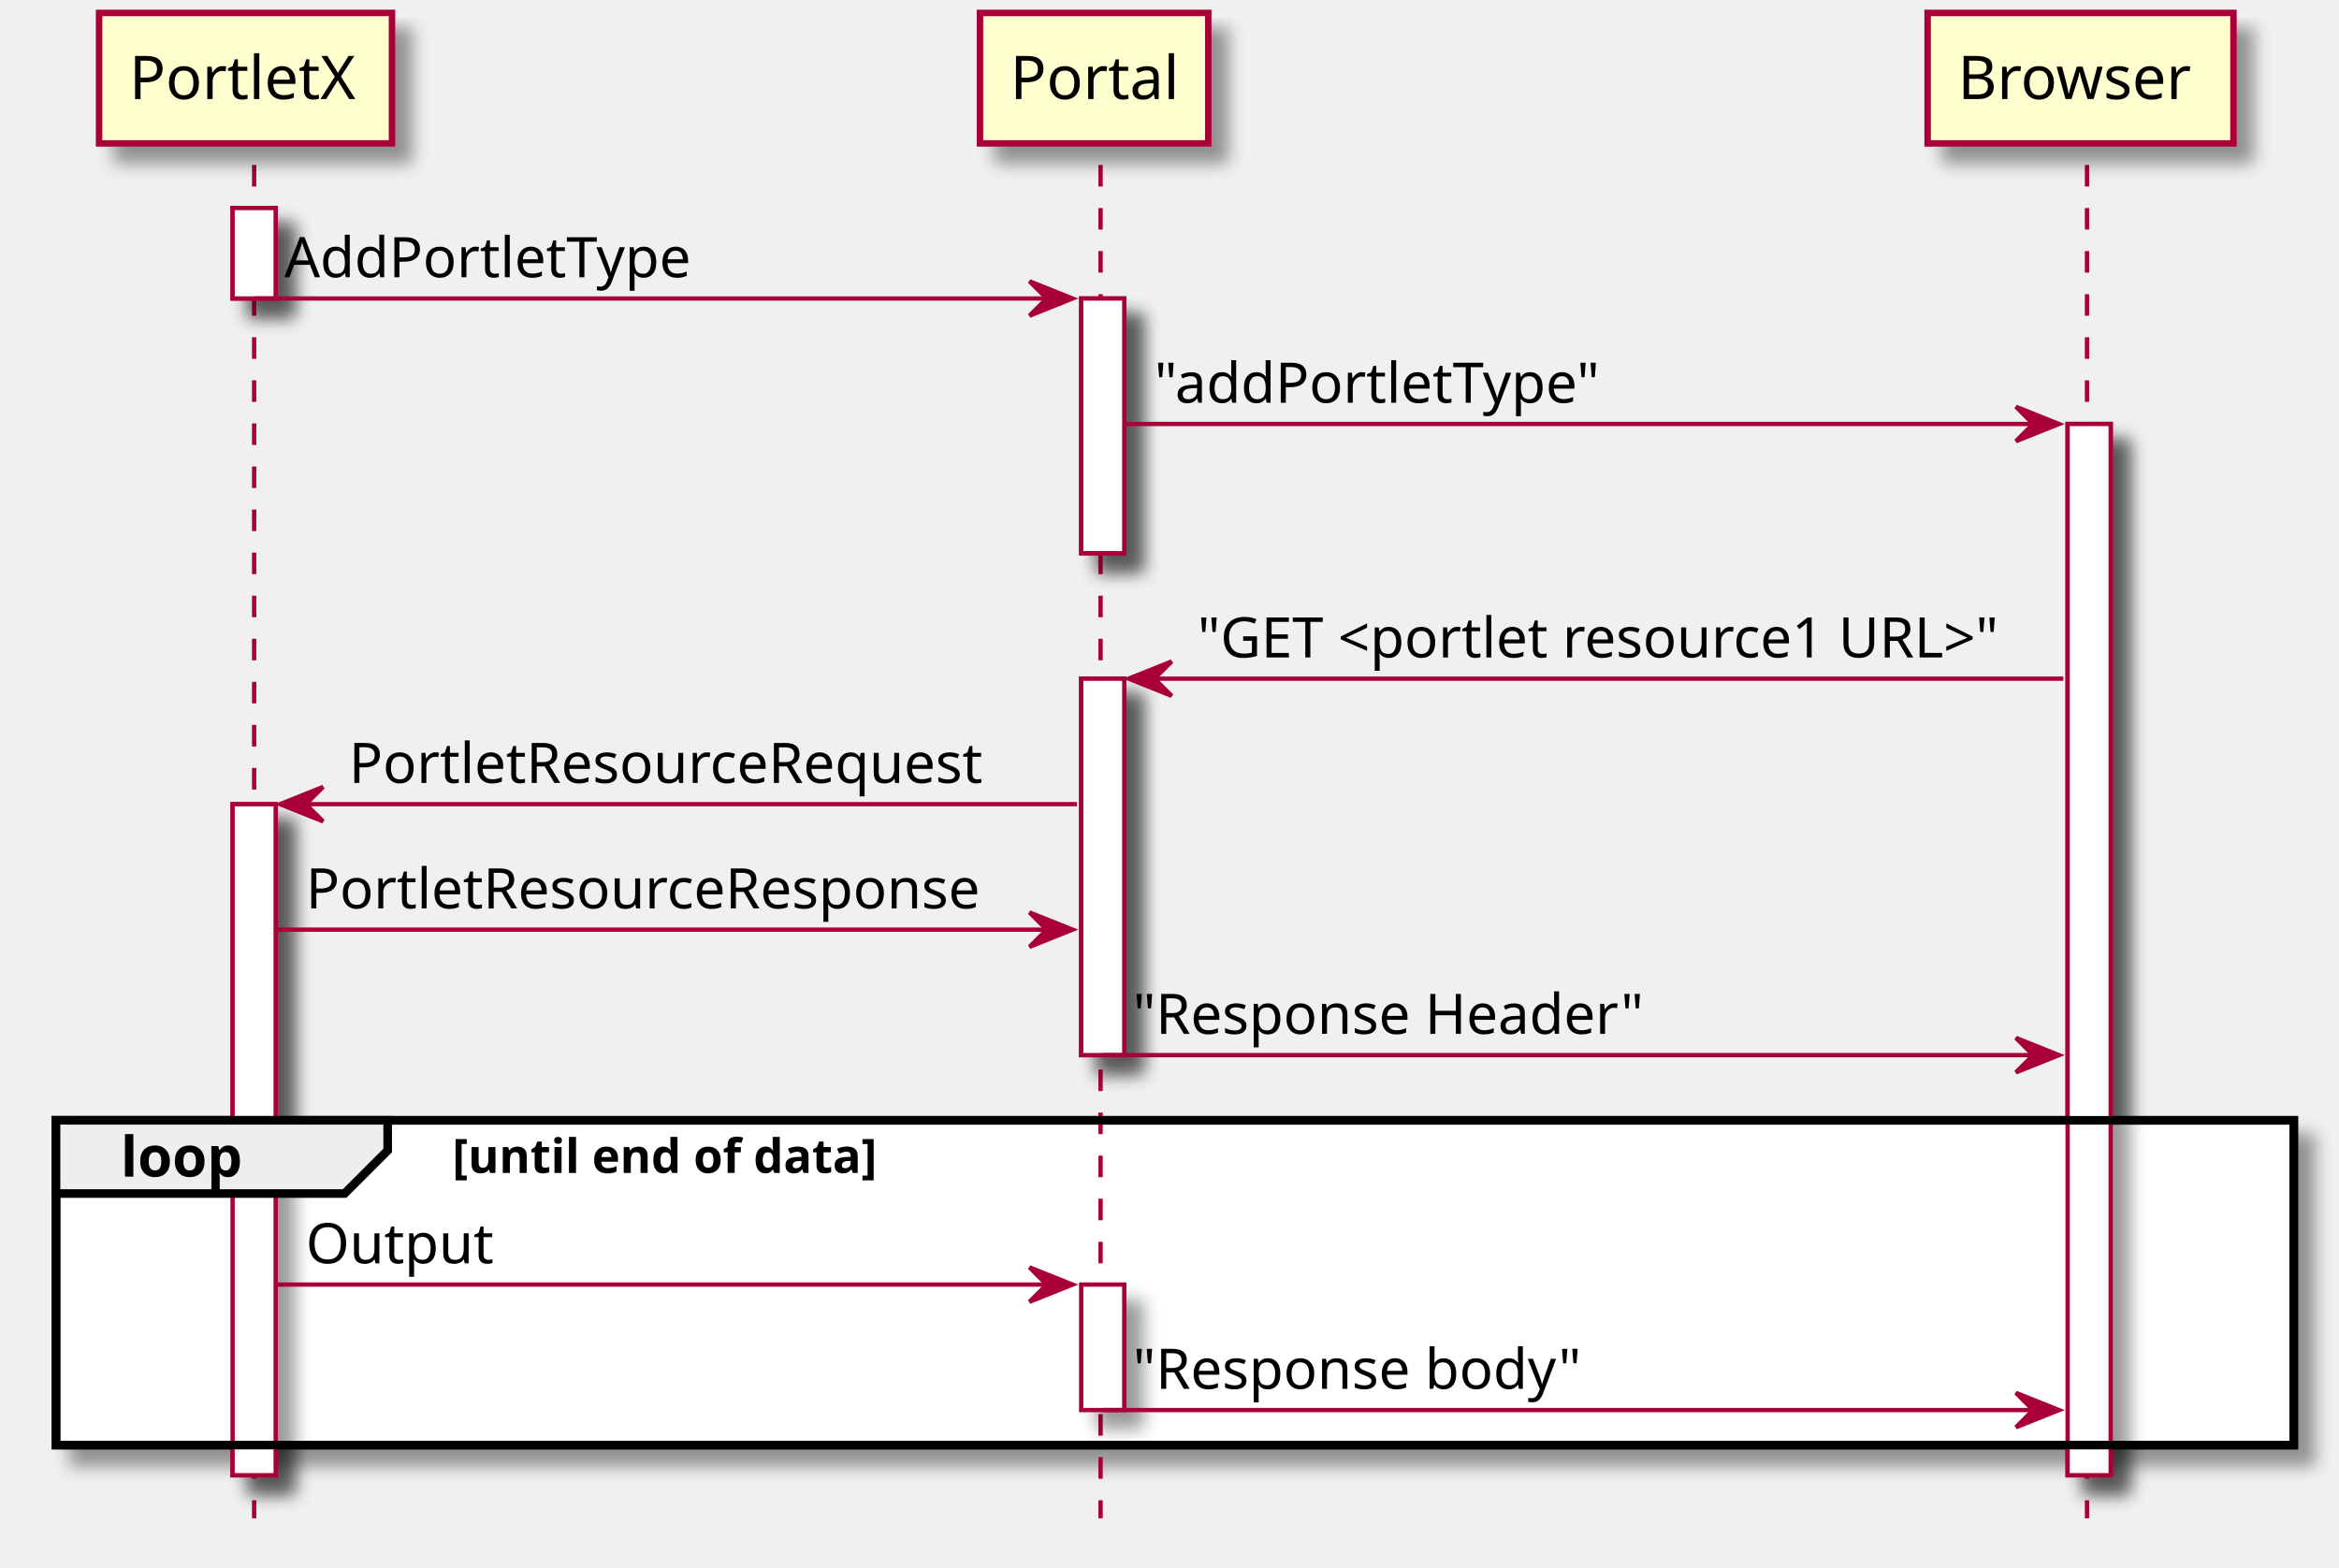
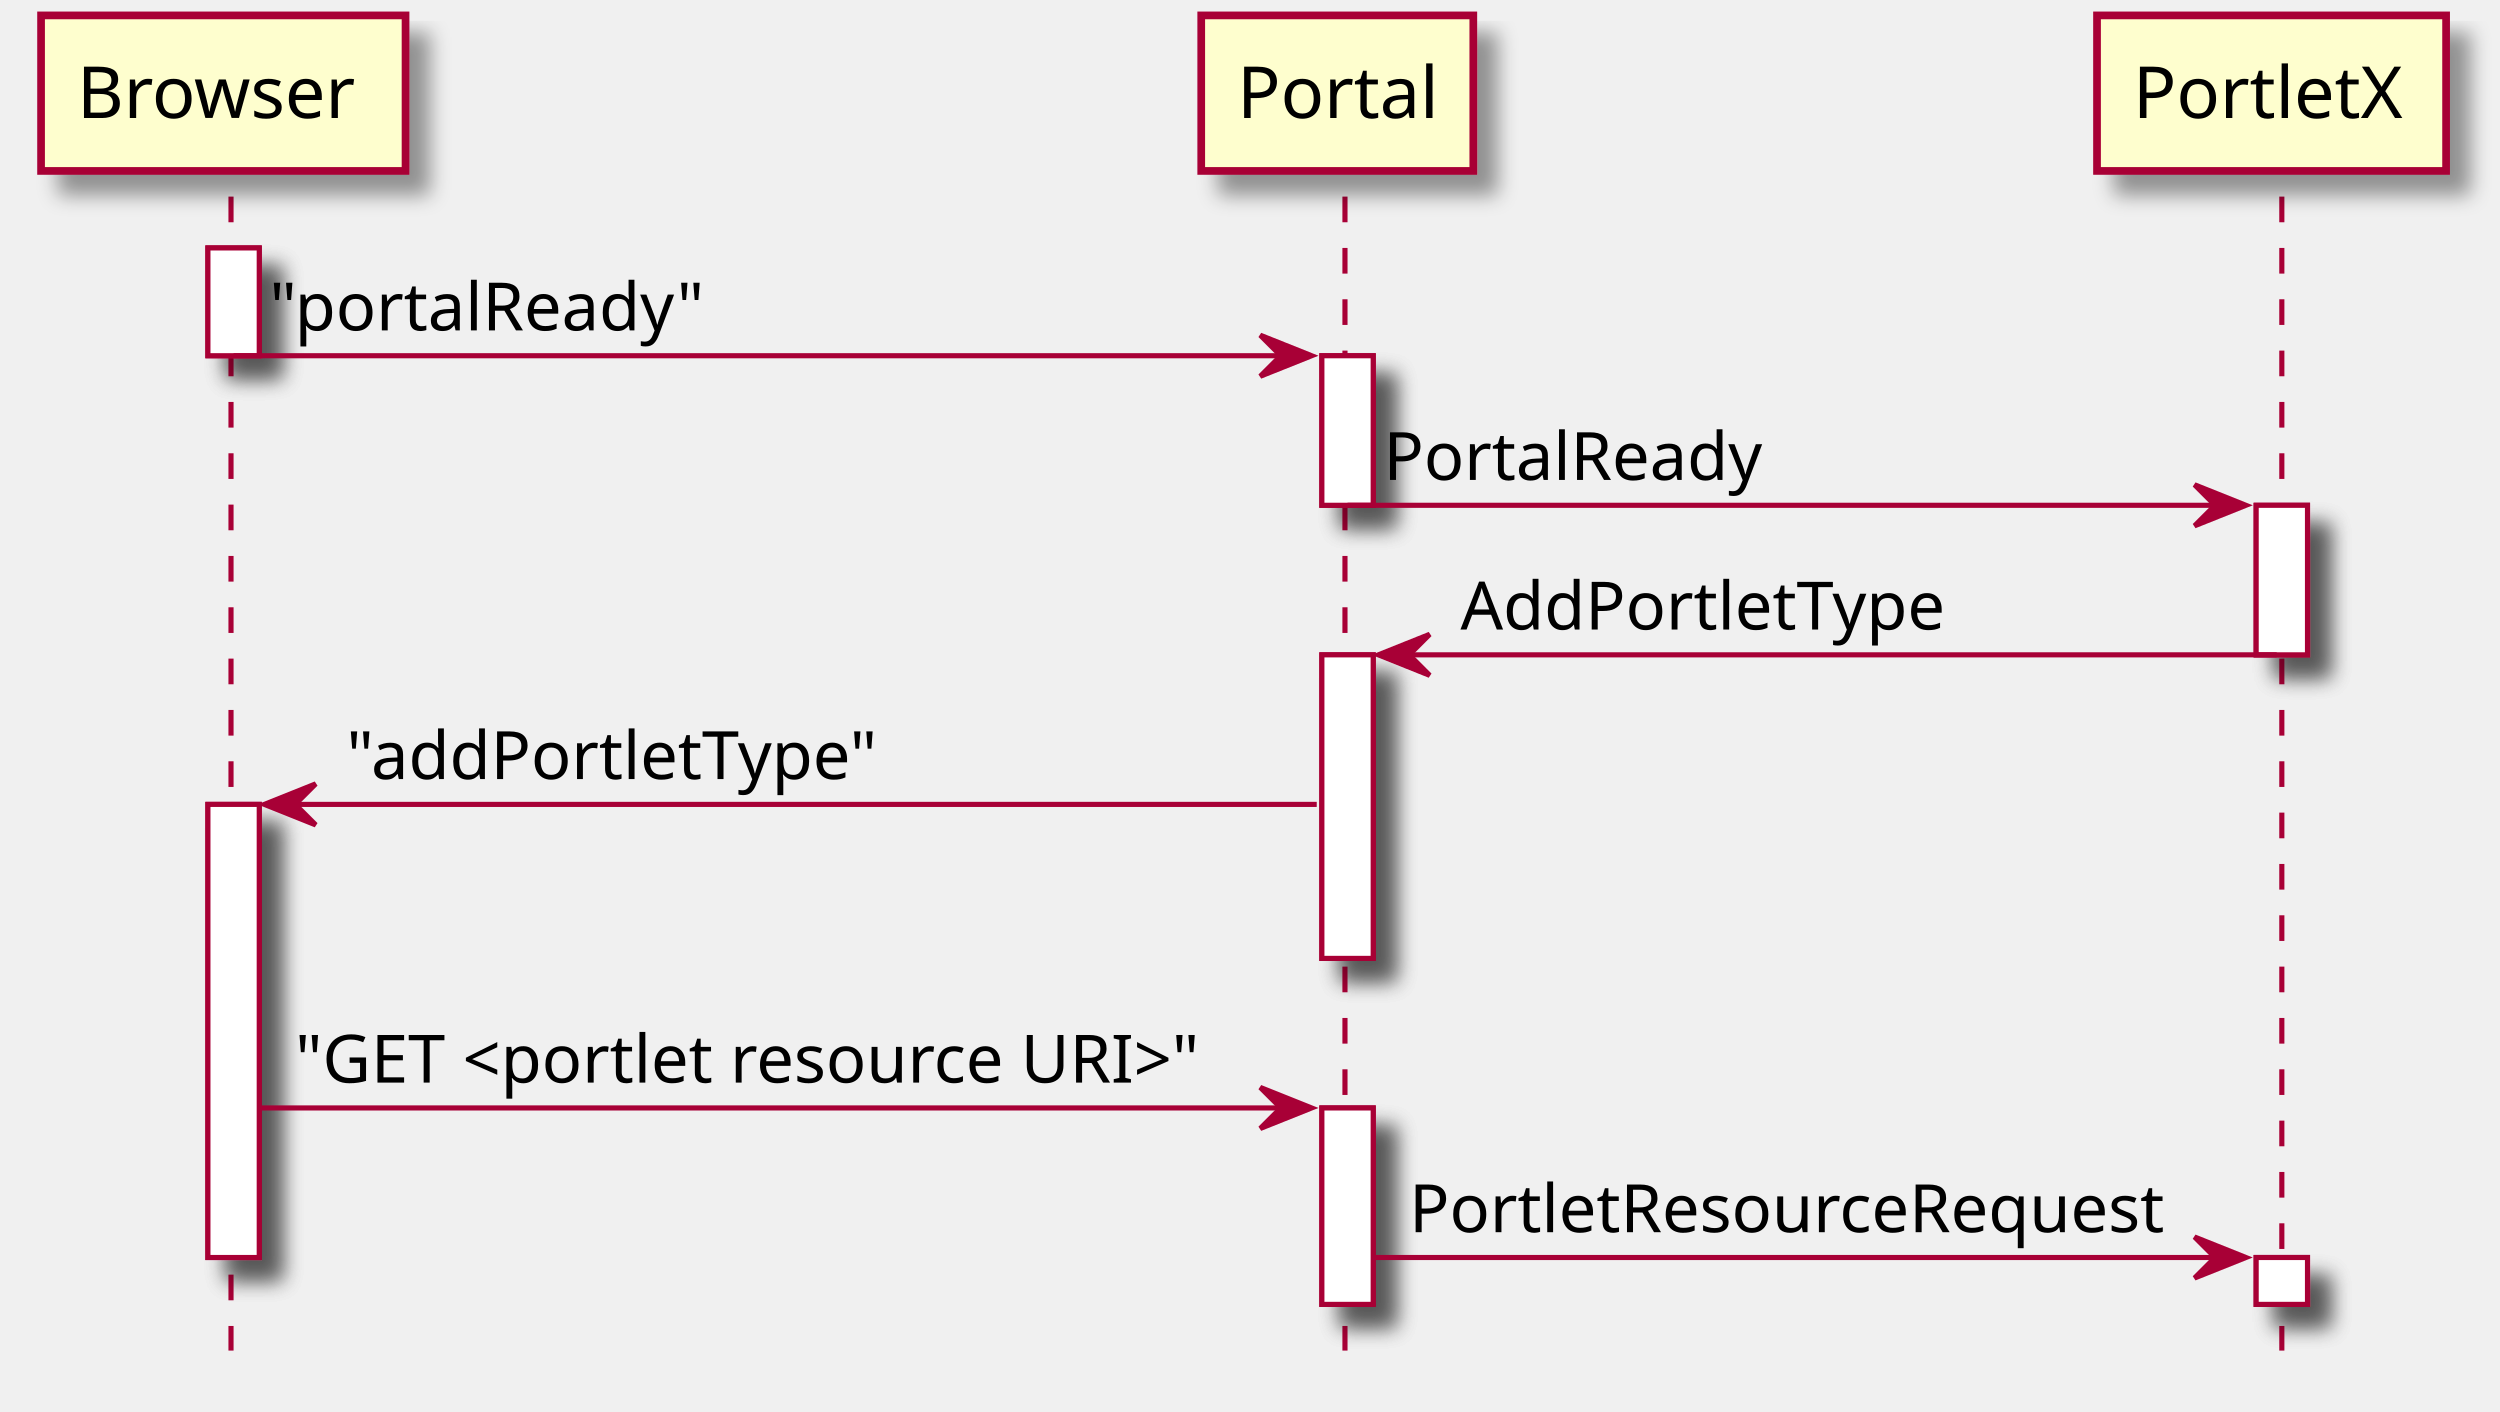
- <svg xmlns="http://www.w3.org/2000/svg" contentScriptType="application/ecmascript" contentStyleType="text/css" height="364px" preserveAspectRatio="none" style="width:543px;height:364px;" version="1.1" viewBox="0 0 543 364" width="543px" zoomAndPan="magnify">
+ <svg xmlns="http://www.w3.org/2000/svg" contentScriptType="application/ecmascript" contentStyleType="text/css" height="275px" preserveAspectRatio="none" style="width:487px;height:275px;" version="1.1" viewBox="0 0 487 275" width="487px" zoomAndPan="magnify">
  <defs>
-     <filter height="300%" id="fpb6w5o9b2grl" width="300%" x="-1" y="-1">
+     <filter height="300%" id="fbuiievnpiito" width="300%" x="-1" y="-1">
      <feGaussianBlur result="blurOut" stdDeviation="2.0" />
      <feColorMatrix in="blurOut" result="blurOut2" type="matrix" values="0 0 0 0 0 0 0 0 0 0 0 0 0 0 0 0 0 0 .4 0" />
      <feOffset dx="4.0" dy="4.0" in="blurOut2" result="blurOut3" />
      <feBlend in="SourceGraphic" in2="blurOut3" mode="normal" />
    </filter>
  </defs>
  <g>
-     <rect fill="#FFFFFF" filter="url(#fpb6w5o9b2grl)" height="21" style="stroke: #A80036; stroke-width: 1.0;" width="10" x="54" y="48.297" />
-     <rect fill="#FFFFFF" filter="url(#fpb6w5o9b2grl)" height="155.797" style="stroke: #A80036; stroke-width: 1.0;" width="10" x="54" y="186.695" />
-     <rect fill="#FFFFFF" filter="url(#fpb6w5o9b2grl)" height="59.133" style="stroke: #A80036; stroke-width: 1.0;" width="10" x="251" y="69.297" />
-     <rect fill="#FFFFFF" filter="url(#fpb6w5o9b2grl)" height="87.398" style="stroke: #A80036; stroke-width: 1.0;" width="10" x="251" y="157.562" />
-     <rect fill="#FFFFFF" filter="url(#fpb6w5o9b2grl)" height="29.133" style="stroke: #A80036; stroke-width: 1.0;" width="10" x="251" y="298.227" />
-     <rect fill="#FFFFFF" filter="url(#fpb6w5o9b2grl)" height="244.062" style="stroke: #A80036; stroke-width: 1.0;" width="10" x="480" y="98.43" />
-     <rect fill="#FFFFFF" filter="url(#fpb6w5o9b2grl)" height="75.398" style="stroke: #000000; stroke-width: 2.0;" width="519.5" x="13" y="260.094" />
-     <line style="stroke: #A80036; stroke-width: 1.0; stroke-dasharray: 5.0,5.0;" x1="59" x2="59" y1="38.297" y2="352.492" />
-     <line style="stroke: #A80036; stroke-width: 1.0; stroke-dasharray: 5.0,5.0;" x1="255.5" x2="255.5" y1="38.297" y2="352.492" />
-     <line style="stroke: #A80036; stroke-width: 1.0; stroke-dasharray: 5.0,5.0;" x1="484.5" x2="484.5" y1="38.297" y2="352.492" />
-     <rect fill="#FEFECE" filter="url(#fpb6w5o9b2grl)" height="30.297" style="stroke: #A80036; stroke-width: 1.5;" width="68" x="23" y="3" />
-     <text fill="#000000" font-family="sans-serif" font-size="14" lengthAdjust="spacingAndGlyphs" textLength="54" x="30" y="22.995">PortletX</text>
-     <rect fill="#FEFECE" filter="url(#fpb6w5o9b2grl)" height="30.297" style="stroke: #A80036; stroke-width: 1.5;" width="53" x="227.5" y="3" />
-     <text fill="#000000" font-family="sans-serif" font-size="14" lengthAdjust="spacingAndGlyphs" textLength="39" x="234.5" y="22.995">Portal</text>
-     <rect fill="#FEFECE" filter="url(#fpb6w5o9b2grl)" height="30.297" style="stroke: #A80036; stroke-width: 1.5;" width="71" x="447.5" y="3" />
-     <text fill="#000000" font-family="sans-serif" font-size="14" lengthAdjust="spacingAndGlyphs" textLength="57" x="454.5" y="22.995">Browser</text>
-     <rect fill="#FFFFFF" filter="url(#fpb6w5o9b2grl)" height="21" style="stroke: #A80036; stroke-width: 1.0;" width="10" x="54" y="48.297" />
-     <rect fill="#FFFFFF" filter="url(#fpb6w5o9b2grl)" height="155.797" style="stroke: #A80036; stroke-width: 1.0;" width="10" x="54" y="186.695" />
-     <rect fill="#FFFFFF" filter="url(#fpb6w5o9b2grl)" height="59.133" style="stroke: #A80036; stroke-width: 1.0;" width="10" x="251" y="69.297" />
-     <rect fill="#FFFFFF" filter="url(#fpb6w5o9b2grl)" height="87.398" style="stroke: #A80036; stroke-width: 1.0;" width="10" x="251" y="157.562" />
-     <rect fill="#FFFFFF" filter="url(#fpb6w5o9b2grl)" height="29.133" style="stroke: #A80036; stroke-width: 1.0;" width="10" x="251" y="298.227" />
-     <rect fill="#FFFFFF" filter="url(#fpb6w5o9b2grl)" height="244.062" style="stroke: #A80036; stroke-width: 1.0;" width="10" x="480" y="98.43" />
-     <polygon fill="#A80036" points="239,65.297,249,69.297,239,73.297,243,69.297" style="stroke: #A80036; stroke-width: 1.0;" />
-     <line style="stroke: #A80036; stroke-width: 1.0;" x1="59" x2="245" y1="69.297" y2="69.297" />
-     <text fill="#000000" font-family="sans-serif" font-size="13" lengthAdjust="spacingAndGlyphs" textLength="97" x="66" y="64.364">AddPortletType</text>
-     <polygon fill="#A80036" points="468,94.43,478,98.43,468,102.43,472,98.43" style="stroke: #A80036; stroke-width: 1.0;" />
-     <line style="stroke: #A80036; stroke-width: 1.0;" x1="261" x2="474" y1="98.43" y2="98.43" />
-     <text fill="#000000" font-family="sans-serif" font-size="13" lengthAdjust="spacingAndGlyphs" textLength="106" x="268" y="93.497">"addPortletType"</text>
-     <polygon fill="#A80036" points="272,153.562,262,157.562,272,161.562,268,157.562" style="stroke: #A80036; stroke-width: 1.0;" />
-     <line style="stroke: #A80036; stroke-width: 1.0;" x1="266" x2="479" y1="157.562" y2="157.562" />
-     <text fill="#000000" font-family="sans-serif" font-size="13" lengthAdjust="spacingAndGlyphs" textLength="200" x="278" y="152.629">"GET &lt;portlet resource1 URL&gt;"</text>
-     <polygon fill="#A80036" points="75,182.695,65,186.695,75,190.695,71,186.695" style="stroke: #A80036; stroke-width: 1.0;" />
-     <line style="stroke: #A80036; stroke-width: 1.0;" x1="69" x2="250" y1="186.695" y2="186.695" />
-     <text fill="#000000" font-family="sans-serif" font-size="13" lengthAdjust="spacingAndGlyphs" textLength="153" x="81" y="181.762">PortletResourceRequest</text>
-     <polygon fill="#A80036" points="239,211.828,249,215.828,239,219.828,243,215.828" style="stroke: #A80036; stroke-width: 1.0;" />
-     <line style="stroke: #A80036; stroke-width: 1.0;" x1="64" x2="245" y1="215.828" y2="215.828" />
-     <text fill="#000000" font-family="sans-serif" font-size="13" lengthAdjust="spacingAndGlyphs" textLength="163" x="71" y="210.895">PortletResourceResponse</text>
-     <polygon fill="#A80036" points="468,240.961,478,244.961,468,248.961,472,244.961" style="stroke: #A80036; stroke-width: 1.0;" />
-     <line style="stroke: #A80036; stroke-width: 1.0;" x1="256" x2="474" y1="244.961" y2="244.961" />
-     <text fill="#000000" font-family="sans-serif" font-size="13" lengthAdjust="spacingAndGlyphs" textLength="123" x="263" y="240.028">"Response Header"</text>
-     <rect fill="none" height="75.398" style="stroke: #000000; stroke-width: 2.0;" width="519.5" x="13" y="260.094" />
-     <polygon fill="#EEEEEE" points="13,260.094,90,260.094,90,267.094,80,277.094,13,277.094,13,260.094" style="stroke: #000000; stroke-width: 2.0;" />
-     <text fill="#000000" font-family="sans-serif" font-size="13" font-weight="bold" lengthAdjust="spacingAndGlyphs" textLength="32" x="28" y="273.161">loop</text>
-     <text fill="#000000" font-family="sans-serif" font-size="11" font-weight="bold" lengthAdjust="spacingAndGlyphs" textLength="117" x="105" y="272.304">[until end of data]</text>
-     <polygon fill="#A80036" points="239,294.227,249,298.227,239,302.227,243,298.227" style="stroke: #A80036; stroke-width: 1.0;" />
-     <line style="stroke: #A80036; stroke-width: 1.0;" x1="64" x2="245" y1="298.227" y2="298.227" />
-     <text fill="#000000" font-family="sans-serif" font-size="13" lengthAdjust="spacingAndGlyphs" textLength="44" x="71" y="293.293">Output</text>
-     <polygon fill="#A80036" points="468,323.359,478,327.359,468,331.359,472,327.359" style="stroke: #A80036; stroke-width: 1.0;" />
-     <line style="stroke: #A80036; stroke-width: 1.0;" x1="256" x2="474" y1="327.359" y2="327.359" />
-     <text fill="#000000" font-family="sans-serif" font-size="13" lengthAdjust="spacingAndGlyphs" textLength="107" x="263" y="322.426">"Response body"</text>
+     <rect fill="#FFFFFF" filter="url(#fbuiievnpiito)" height="21" style="stroke: #A80036; stroke-width: 1.0;" width="10" x="40.5" y="48.297" />
+     <rect fill="#FFFFFF" filter="url(#fbuiievnpiito)" height="88.266" style="stroke: #A80036; stroke-width: 1.0;" width="10" x="40.5" y="156.695" />
+     <rect fill="#FFFFFF" filter="url(#fbuiievnpiito)" height="29.133" style="stroke: #A80036; stroke-width: 1.0;" width="10" x="257.5" y="69.297" />
+     <rect fill="#FFFFFF" filter="url(#fbuiievnpiito)" height="59.133" style="stroke: #A80036; stroke-width: 1.0;" width="10" x="257.5" y="127.562" />
+     <rect fill="#FFFFFF" filter="url(#fbuiievnpiito)" height="38.266" style="stroke: #A80036; stroke-width: 1.0;" width="10" x="257.5" y="215.828" />
+     <rect fill="#FFFFFF" filter="url(#fbuiievnpiito)" height="29.133" style="stroke: #A80036; stroke-width: 1.0;" width="10" x="439.5" y="98.43" />
+     <rect fill="#FFFFFF" filter="url(#fbuiievnpiito)" height="9.133" style="stroke: #A80036; stroke-width: 1.0;" width="10" x="439.5" y="244.961" />
+     <line style="stroke: #A80036; stroke-width: 1.0; stroke-dasharray: 5.0,5.0;" x1="45" x2="45" y1="38.297" y2="263.094" />
+     <line style="stroke: #A80036; stroke-width: 1.0; stroke-dasharray: 5.0,5.0;" x1="262" x2="262" y1="38.297" y2="263.094" />
+     <line style="stroke: #A80036; stroke-width: 1.0; stroke-dasharray: 5.0,5.0;" x1="444.5" x2="444.5" y1="38.297" y2="263.094" />
+     <rect fill="#FEFECE" filter="url(#fbuiievnpiito)" height="30.297" style="stroke: #A80036; stroke-width: 1.5;" width="71" x="8" y="3" />
+     <text fill="#000000" font-family="sans-serif" font-size="14" lengthAdjust="spacingAndGlyphs" textLength="57" x="15" y="22.995">Browser</text>
+     <rect fill="#FEFECE" filter="url(#fbuiievnpiito)" height="30.297" style="stroke: #A80036; stroke-width: 1.5;" width="53" x="234" y="3" />
+     <text fill="#000000" font-family="sans-serif" font-size="14" lengthAdjust="spacingAndGlyphs" textLength="39" x="241" y="22.995">Portal</text>
+     <rect fill="#FEFECE" filter="url(#fbuiievnpiito)" height="30.297" style="stroke: #A80036; stroke-width: 1.5;" width="68" x="408.5" y="3" />
+     <text fill="#000000" font-family="sans-serif" font-size="14" lengthAdjust="spacingAndGlyphs" textLength="54" x="415.5" y="22.995">PortletX</text>
+     <rect fill="#FFFFFF" filter="url(#fbuiievnpiito)" height="21" style="stroke: #A80036; stroke-width: 1.0;" width="10" x="40.5" y="48.297" />
+     <rect fill="#FFFFFF" filter="url(#fbuiievnpiito)" height="88.266" style="stroke: #A80036; stroke-width: 1.0;" width="10" x="40.5" y="156.695" />
+     <rect fill="#FFFFFF" filter="url(#fbuiievnpiito)" height="29.133" style="stroke: #A80036; stroke-width: 1.0;" width="10" x="257.5" y="69.297" />
+     <rect fill="#FFFFFF" filter="url(#fbuiievnpiito)" height="59.133" style="stroke: #A80036; stroke-width: 1.0;" width="10" x="257.5" y="127.562" />
+     <rect fill="#FFFFFF" filter="url(#fbuiievnpiito)" height="38.266" style="stroke: #A80036; stroke-width: 1.0;" width="10" x="257.5" y="215.828" />
+     <rect fill="#FFFFFF" filter="url(#fbuiievnpiito)" height="29.133" style="stroke: #A80036; stroke-width: 1.0;" width="10" x="439.5" y="98.43" />
+     <rect fill="#FFFFFF" filter="url(#fbuiievnpiito)" height="9.133" style="stroke: #A80036; stroke-width: 1.0;" width="10" x="439.5" y="244.961" />
+     <polygon fill="#A80036" points="245.5,65.297,255.5,69.297,245.5,73.297,249.5,69.297" style="stroke: #A80036; stroke-width: 1.0;" />
+     <line style="stroke: #A80036; stroke-width: 1.0;" x1="45.5" x2="251.5" y1="69.297" y2="69.297" />
+     <text fill="#000000" font-family="sans-serif" font-size="13" lengthAdjust="spacingAndGlyphs" textLength="86" x="52.5" y="64.364">"portalReady"</text>
+     <polygon fill="#A80036" points="427.5,94.43,437.5,98.43,427.5,102.43,431.5,98.43" style="stroke: #A80036; stroke-width: 1.0;" />
+     <line style="stroke: #A80036; stroke-width: 1.0;" x1="262.5" x2="433.5" y1="98.43" y2="98.43" />
+     <text fill="#000000" font-family="sans-serif" font-size="13" lengthAdjust="spacingAndGlyphs" textLength="76" x="269.5" y="93.497">PortalReady</text>
+     <polygon fill="#A80036" points="278.5,123.562,268.5,127.562,278.5,131.562,274.5,127.562" style="stroke: #A80036; stroke-width: 1.0;" />
+     <line style="stroke: #A80036; stroke-width: 1.0;" x1="272.5" x2="443.5" y1="127.562" y2="127.562" />
+     <text fill="#000000" font-family="sans-serif" font-size="13" lengthAdjust="spacingAndGlyphs" textLength="97" x="284.5" y="122.629">AddPortletType</text>
+     <polygon fill="#A80036" points="61.5,152.695,51.5,156.695,61.5,160.695,57.5,156.695" style="stroke: #A80036; stroke-width: 1.0;" />
+     <line style="stroke: #A80036; stroke-width: 1.0;" x1="55.5" x2="256.5" y1="156.695" y2="156.695" />
+     <text fill="#000000" font-family="sans-serif" font-size="13" lengthAdjust="spacingAndGlyphs" textLength="106" x="67.5" y="151.762">"addPortletType"</text>
+     <polygon fill="#A80036" points="245.5,211.828,255.5,215.828,245.5,219.828,249.5,215.828" style="stroke: #A80036; stroke-width: 1.0;" />
+     <line style="stroke: #A80036; stroke-width: 1.0;" x1="50.5" x2="251.5" y1="215.828" y2="215.828" />
+     <text fill="#000000" font-family="sans-serif" font-size="13" lengthAdjust="spacingAndGlyphs" textLength="188" x="57.5" y="210.895">"GET &lt;portlet resource URI&gt;"</text>
+     <polygon fill="#A80036" points="427.5,240.961,437.5,244.961,427.5,248.961,431.5,244.961" style="stroke: #A80036; stroke-width: 1.0;" />
+     <line style="stroke: #A80036; stroke-width: 1.0;" x1="267.5" x2="433.5" y1="244.961" y2="244.961" />
+     <text fill="#000000" font-family="sans-serif" font-size="13" lengthAdjust="spacingAndGlyphs" textLength="153" x="274.5" y="240.028">PortletResourceRequest</text>
  </g>
</svg>
